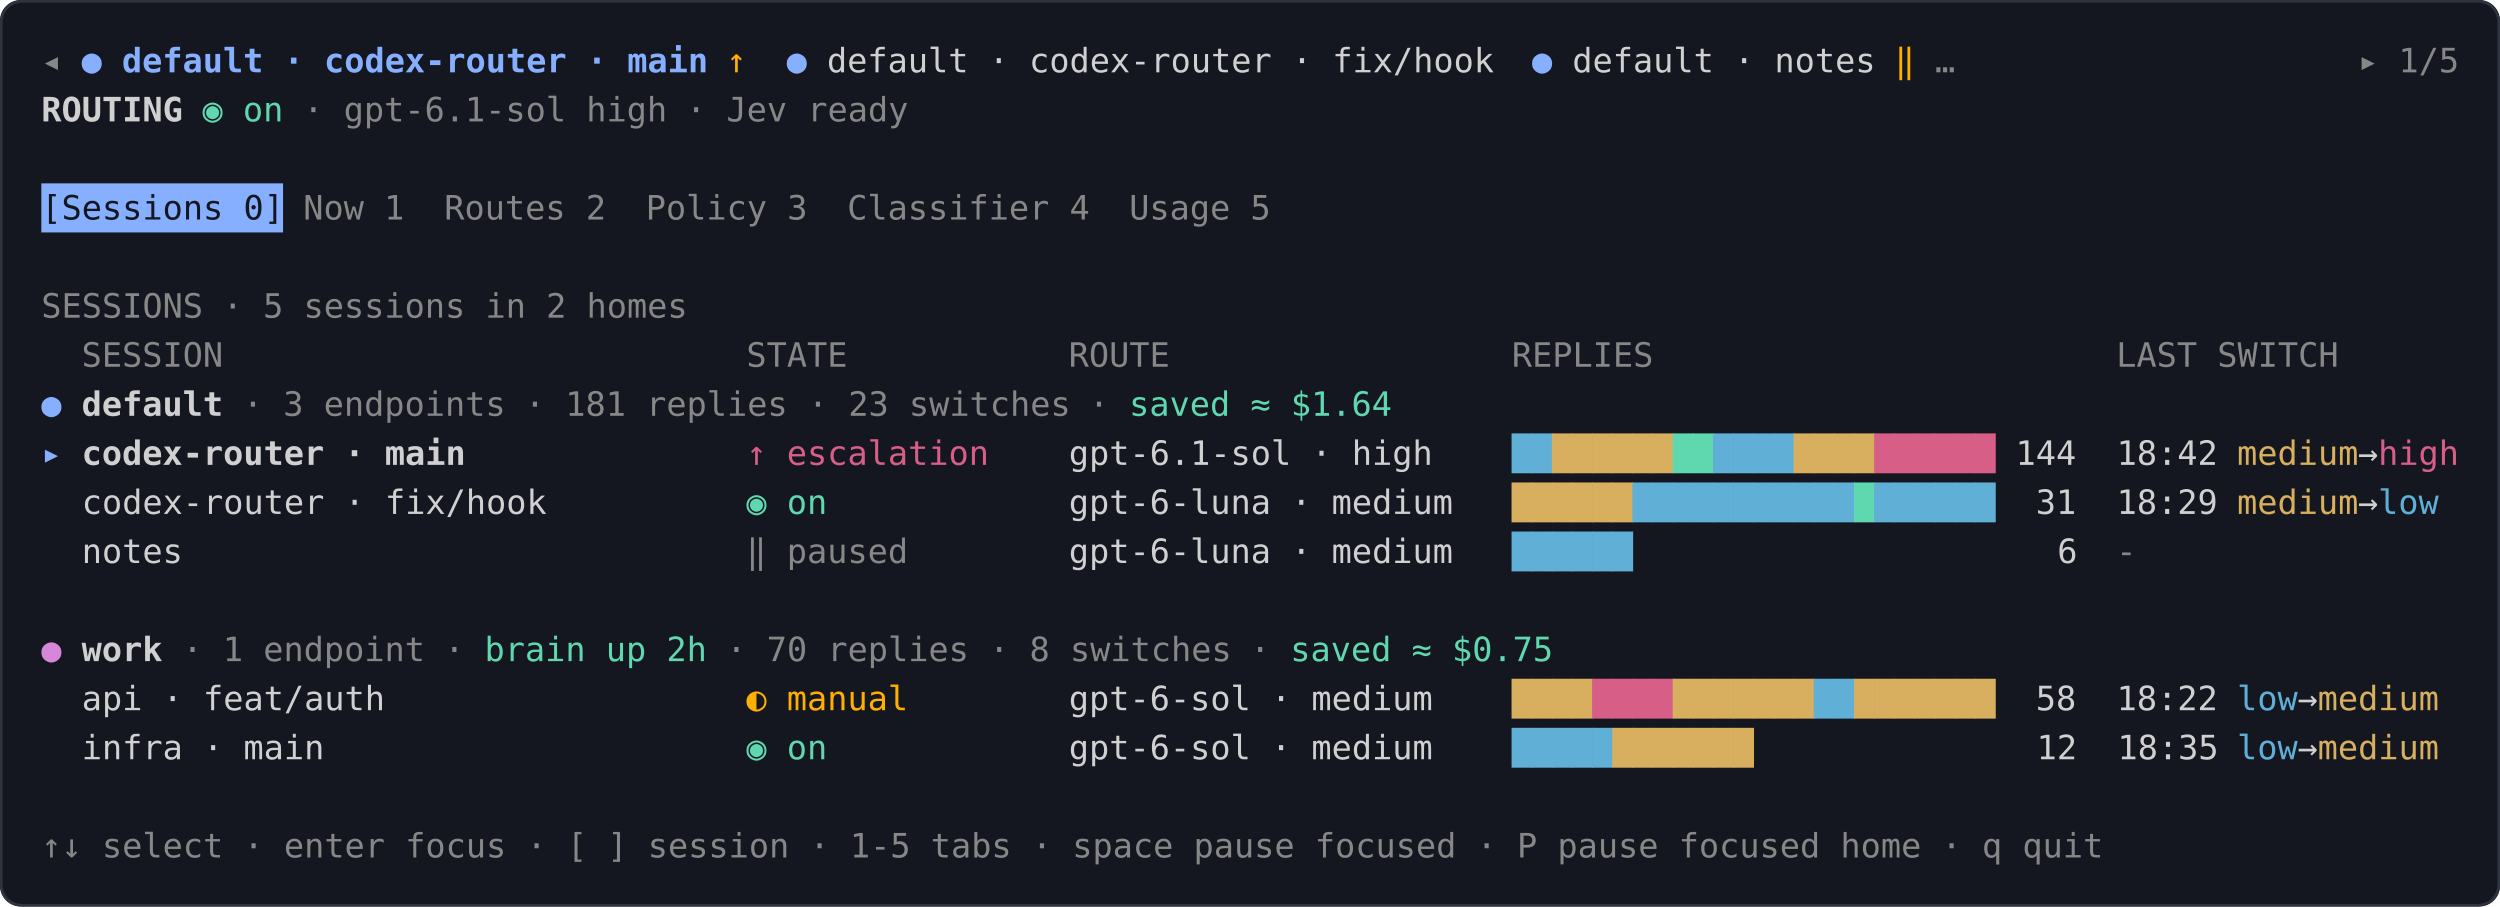
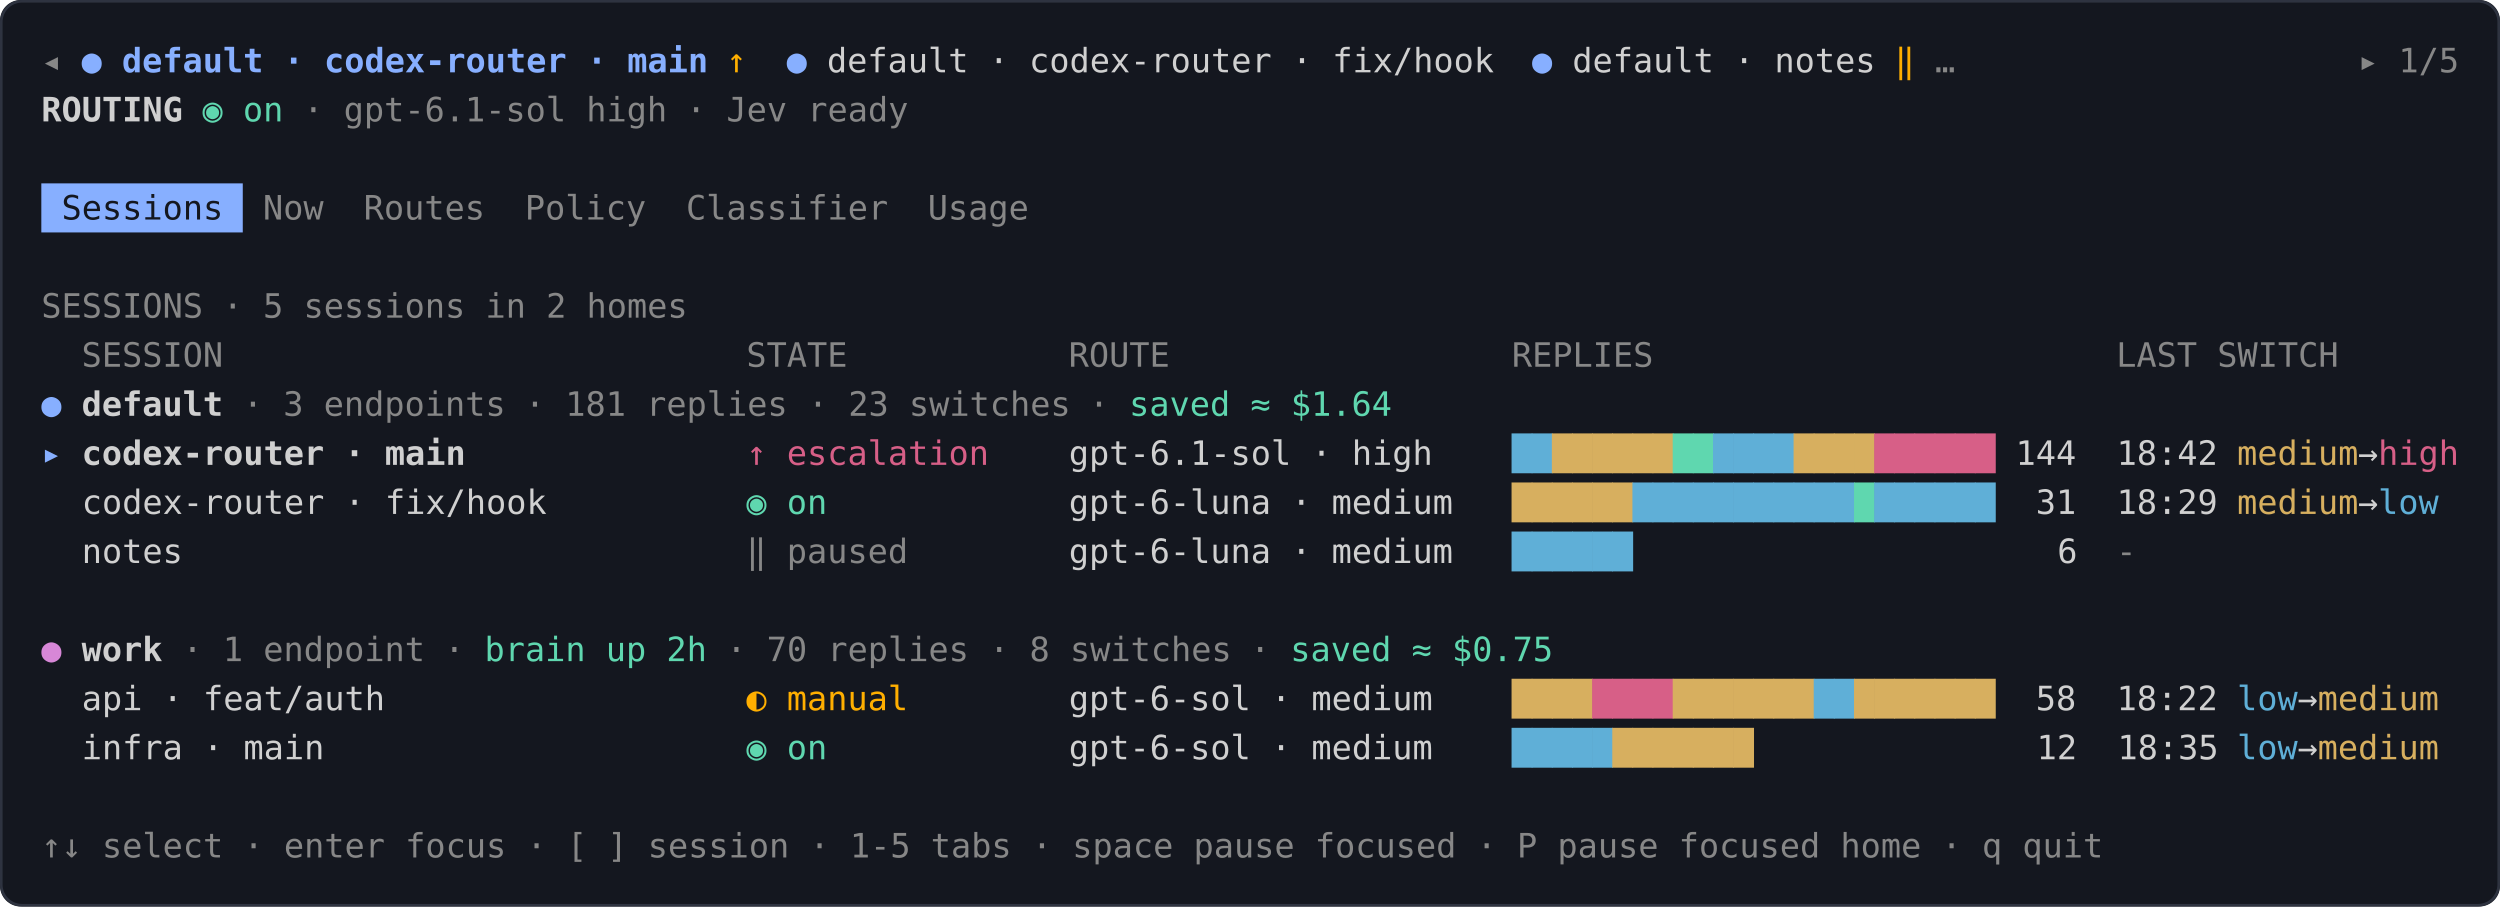
<svg xmlns="http://www.w3.org/2000/svg" viewBox="0 0 968 351" width="968" height="351" role="img" aria-labelledby="title desc">
  <style>text { font-family: ui-monospace, SFMono-Regular, Menlo, Consolas, 'DejaVu Sans Mono', monospace; font-size: 13px; }</style>
  <rect width="968" height="351" rx="8" fill="#14171f" />
  <rect x="0.5" y="0.5" width="967" height="350" rx="8" fill="none" stroke="#2e3340" />
  <text x="16.0" y="28.0" fill="#878787" xml:space="preserve">◂ </text>
  <text x="31.6" y="28.0" fill="#87afff" xml:space="preserve">● </text>
  <text x="47.2" y="28.0" fill="#87afff" font-weight="700" xml:space="preserve">default · codex-router · main</text>
  <text x="273.4" y="28.0" fill="#ffaf00" xml:space="preserve"> ↑</text>
  <text x="304.6" y="28.0" fill="#87afff" xml:space="preserve">● </text>
  <text x="320.2" y="28.0" fill="#d0d0d0" xml:space="preserve">default · codex-router · fix/hook</text>
  <text x="593.2" y="28.0" fill="#87afff" xml:space="preserve">● </text>
  <text x="608.8" y="28.0" fill="#d0d0d0" xml:space="preserve">default · notes</text>
  <text x="725.8" y="28.0" fill="#ffaf00" xml:space="preserve"> ‖</text>
  <text x="741.4" y="28.0" fill="#878787" xml:space="preserve"> …</text>
  <text x="905.2" y="28.0" fill="#878787" xml:space="preserve"> ▸ 1/5</text>
  <text x="16.0" y="47.0" fill="#d0d0d0" font-weight="700" xml:space="preserve">ROUTING</text>
  <text x="78.4" y="47.0" fill="#5fd7af" xml:space="preserve">◉ on</text>
  <text x="109.6" y="47.0" fill="#878787" xml:space="preserve"> · gpt-6.1-sol high</text>
  <text x="257.8" y="47.0" fill="#878787" xml:space="preserve"> · Jev ready</text>
-   <rect x="16.0" y="71.0" width="93.6" height="19" fill="#87afff" />
-   <text x="16.0" y="85.0" fill="#14171f" xml:space="preserve">[Sessions 0]</text>
-   <text x="109.6" y="85.0" fill="#878787" xml:space="preserve"> Now 1 </text>
-   <text x="164.2" y="85.0" fill="#878787" xml:space="preserve"> Routes 2 </text>
-   <text x="242.2" y="85.0" fill="#878787" xml:space="preserve"> Policy 3 </text>
-   <text x="320.2" y="85.0" fill="#878787" xml:space="preserve"> Classifier 4 </text>
-   <text x="429.4" y="85.0" fill="#878787" xml:space="preserve"> Usage 5 </text>
+   <rect x="16.0" y="71.0" width="78.0" height="19" fill="#87afff" />
+   <text x="16.0" y="85.0" fill="#14171f" xml:space="preserve"> Sessions </text>
+   <text x="94.0" y="85.0" fill="#878787" xml:space="preserve"> Now </text>
+   <text x="133.0" y="85.0" fill="#878787" xml:space="preserve"> Routes </text>
+   <text x="195.4" y="85.0" fill="#878787" xml:space="preserve"> Policy </text>
+   <text x="257.8" y="85.0" fill="#878787" xml:space="preserve"> Classifier </text>
+   <text x="351.4" y="85.0" fill="#878787" xml:space="preserve"> Usage </text>
  <text x="16.0" y="123.0" fill="#878787" xml:space="preserve">SESSIONS</text>
  <text x="78.4" y="123.0" fill="#878787" xml:space="preserve"> · 5 sessions in 2 homes</text>
  <text x="31.6" y="142.0" fill="#878787" xml:space="preserve">SESSION                        </text>
  <text x="289.0" y="142.0" fill="#878787" xml:space="preserve">STATE         </text>
  <text x="413.8" y="142.0" fill="#878787" xml:space="preserve">ROUTE               </text>
  <text x="585.4" y="142.0" fill="#878787" xml:space="preserve">REPLIES                     </text>
  <text x="819.4" y="142.0" fill="#878787" xml:space="preserve">LAST SWITCH</text>
  <text x="16.0" y="161.0" fill="#87afff" xml:space="preserve">● </text>
  <text x="31.6" y="161.0" fill="#d0d0d0" font-weight="700" xml:space="preserve">default</text>
  <text x="86.2" y="161.0" fill="#878787" xml:space="preserve"> · 3 endpoints</text>
  <text x="195.4" y="161.0" fill="#878787" xml:space="preserve"> · 181 replies · 23 switches</text>
  <text x="413.8" y="161.0" fill="#878787" xml:space="preserve"> · </text>
  <text x="437.2" y="161.0" fill="#5fd7af" xml:space="preserve">saved ≈ $1.64</text>
  <text x="16.0" y="180.0" fill="#87afff" xml:space="preserve">▸ </text>
  <text x="31.6" y="180.0" fill="#d0d0d0" font-weight="700" xml:space="preserve">codex-router · main            </text>
  <text x="289.0" y="180.0" fill="#d75f87" xml:space="preserve">↑ escalation  </text>
  <text x="398.2" y="180.0" fill="#d0d0d0" xml:space="preserve">  gpt-6.1-sol · high    </text>
  <text x="585.4" y="180.0" fill="#5fafd7" xml:space="preserve">█</text>
  <text x="593.2" y="180.0" fill="#5fafd7" xml:space="preserve">█</text>
  <text x="601.0" y="180.0" fill="#d7af5f" xml:space="preserve">█</text>
  <text x="608.8" y="180.0" fill="#d7af5f" xml:space="preserve">█</text>
  <text x="616.6" y="180.0" fill="#d7af5f" xml:space="preserve">█</text>
  <text x="624.4" y="180.0" fill="#d7af5f" xml:space="preserve">█</text>
  <text x="632.2" y="180.0" fill="#d7af5f" xml:space="preserve">█</text>
  <text x="640.0" y="180.0" fill="#d7af5f" xml:space="preserve">█</text>
  <text x="647.8" y="180.0" fill="#5fd7af" xml:space="preserve">█</text>
  <text x="655.6" y="180.0" fill="#5fd7af" xml:space="preserve">█</text>
  <text x="663.4" y="180.0" fill="#5fafd7" xml:space="preserve">█</text>
  <text x="671.2" y="180.0" fill="#5fafd7" xml:space="preserve">█</text>
  <text x="679.0" y="180.0" fill="#5fafd7" xml:space="preserve">█</text>
  <text x="686.8" y="180.0" fill="#5fafd7" xml:space="preserve">█</text>
  <text x="694.6" y="180.0" fill="#d7af5f" xml:space="preserve">█</text>
  <text x="702.4" y="180.0" fill="#d7af5f" xml:space="preserve">█</text>
  <text x="710.2" y="180.0" fill="#d7af5f" xml:space="preserve">█</text>
  <text x="718.0" y="180.0" fill="#d7af5f" xml:space="preserve">█</text>
  <text x="725.8" y="180.0" fill="#d75f87" xml:space="preserve">█</text>
  <text x="733.6" y="180.0" fill="#d75f87" xml:space="preserve">█</text>
  <text x="741.4" y="180.0" fill="#d75f87" xml:space="preserve">█</text>
  <text x="749.2" y="180.0" fill="#d75f87" xml:space="preserve">█</text>
  <text x="757.0" y="180.0" fill="#d75f87" xml:space="preserve">█</text>
  <text x="764.8" y="180.0" fill="#d75f87" xml:space="preserve">█</text>
  <text x="772.6" y="180.0" fill="#d0d0d0" xml:space="preserve"> 144  18:42 </text>
  <text x="866.2" y="180.0" fill="#d7af5f" xml:space="preserve">medium</text>
  <text x="913.0" y="180.0" fill="#d0d0d0" xml:space="preserve">→</text>
  <text x="920.8" y="180.0" fill="#d75f87" xml:space="preserve">high</text>
  <text x="16.0" y="199.0" fill="#d0d0d0" xml:space="preserve">  codex-router · fix/hook          </text>
  <text x="289.0" y="199.0" fill="#5fd7af" xml:space="preserve">◉ on          </text>
  <text x="398.2" y="199.0" fill="#d0d0d0" xml:space="preserve">  gpt-6-luna · medium   </text>
  <text x="585.4" y="199.0" fill="#d7af5f" xml:space="preserve">█</text>
  <text x="593.2" y="199.0" fill="#d7af5f" xml:space="preserve">█</text>
  <text x="601.0" y="199.0" fill="#d7af5f" xml:space="preserve">█</text>
  <text x="608.8" y="199.0" fill="#d7af5f" xml:space="preserve">█</text>
  <text x="616.6" y="199.0" fill="#d7af5f" xml:space="preserve">█</text>
  <text x="624.4" y="199.0" fill="#d7af5f" xml:space="preserve">█</text>
  <text x="632.2" y="199.0" fill="#5fafd7" xml:space="preserve">█</text>
  <text x="640.0" y="199.0" fill="#5fafd7" xml:space="preserve">█</text>
  <text x="647.8" y="199.0" fill="#5fafd7" xml:space="preserve">█</text>
  <text x="655.6" y="199.0" fill="#5fafd7" xml:space="preserve">█</text>
  <text x="663.4" y="199.0" fill="#5fafd7" xml:space="preserve">█</text>
  <text x="671.2" y="199.0" fill="#5fafd7" xml:space="preserve">█</text>
  <text x="679.0" y="199.0" fill="#5fafd7" xml:space="preserve">█</text>
  <text x="686.8" y="199.0" fill="#5fafd7" xml:space="preserve">█</text>
  <text x="694.6" y="199.0" fill="#5fafd7" xml:space="preserve">█</text>
  <text x="702.4" y="199.0" fill="#5fafd7" xml:space="preserve">█</text>
  <text x="710.2" y="199.0" fill="#5fafd7" xml:space="preserve">█</text>
  <text x="718.0" y="199.0" fill="#5fd7af" xml:space="preserve">█</text>
  <text x="725.8" y="199.0" fill="#5fafd7" xml:space="preserve">█</text>
  <text x="733.6" y="199.0" fill="#5fafd7" xml:space="preserve">█</text>
  <text x="741.4" y="199.0" fill="#5fafd7" xml:space="preserve">█</text>
  <text x="749.2" y="199.0" fill="#5fafd7" xml:space="preserve">█</text>
  <text x="757.0" y="199.0" fill="#5fafd7" xml:space="preserve">█</text>
  <text x="764.8" y="199.0" fill="#5fafd7" xml:space="preserve">█</text>
  <text x="772.6" y="199.0" fill="#d0d0d0" xml:space="preserve">  31  18:29 </text>
  <text x="866.2" y="199.0" fill="#d7af5f" xml:space="preserve">medium</text>
  <text x="913.0" y="199.0" fill="#d0d0d0" xml:space="preserve">→</text>
  <text x="920.8" y="199.0" fill="#5fafd7" xml:space="preserve">low</text>
  <text x="16.0" y="218.0" fill="#d0d0d0" xml:space="preserve">  notes                            </text>
  <text x="289.0" y="218.0" fill="#878787" xml:space="preserve">‖ paused      </text>
  <text x="398.2" y="218.0" fill="#d0d0d0" xml:space="preserve">  gpt-6-luna · medium   </text>
  <text x="585.4" y="218.0" fill="#5fafd7" xml:space="preserve">█</text>
  <text x="593.2" y="218.0" fill="#5fafd7" xml:space="preserve">█</text>
  <text x="601.0" y="218.0" fill="#5fafd7" xml:space="preserve">█</text>
  <text x="608.8" y="218.0" fill="#5fafd7" xml:space="preserve">█</text>
  <text x="616.6" y="218.0" fill="#5fafd7" xml:space="preserve">█</text>
  <text x="624.4" y="218.0" fill="#5fafd7" xml:space="preserve">█</text>
  <text x="632.2" y="218.0" fill="#d0d0d0" xml:space="preserve">                     6  </text>
  <text x="819.4" y="218.0" fill="#878787" xml:space="preserve">-</text>
  <text x="16.0" y="256.0" fill="#d787d7" xml:space="preserve">● </text>
  <text x="31.6" y="256.0" fill="#d0d0d0" font-weight="700" xml:space="preserve">work</text>
  <text x="62.8" y="256.0" fill="#878787" xml:space="preserve"> · 1 endpoint</text>
  <text x="164.2" y="256.0" fill="#878787" xml:space="preserve"> · </text>
  <text x="187.6" y="256.0" fill="#5fd7af" xml:space="preserve">brain up 2h</text>
  <text x="273.4" y="256.0" fill="#878787" xml:space="preserve"> · 70 replies · 8 switches</text>
  <text x="476.2" y="256.0" fill="#878787" xml:space="preserve"> · </text>
  <text x="499.6" y="256.0" fill="#5fd7af" xml:space="preserve">saved ≈ $0.75</text>
  <text x="16.0" y="275.0" fill="#d0d0d0" xml:space="preserve">  api · feat/auth                  </text>
  <text x="289.0" y="275.0" fill="#ffaf00" xml:space="preserve">◐ manual      </text>
  <text x="398.2" y="275.0" fill="#d0d0d0" xml:space="preserve">  gpt-6-sol · medium    </text>
  <text x="585.4" y="275.0" fill="#d7af5f" xml:space="preserve">█</text>
  <text x="593.2" y="275.0" fill="#d7af5f" xml:space="preserve">█</text>
  <text x="601.0" y="275.0" fill="#d7af5f" xml:space="preserve">█</text>
  <text x="608.8" y="275.0" fill="#d7af5f" xml:space="preserve">█</text>
  <text x="616.6" y="275.0" fill="#d75f87" xml:space="preserve">█</text>
  <text x="624.4" y="275.0" fill="#d75f87" xml:space="preserve">█</text>
  <text x="632.2" y="275.0" fill="#d75f87" xml:space="preserve">█</text>
  <text x="640.0" y="275.0" fill="#d75f87" xml:space="preserve">█</text>
  <text x="647.8" y="275.0" fill="#d7af5f" xml:space="preserve">█</text>
  <text x="655.6" y="275.0" fill="#d7af5f" xml:space="preserve">█</text>
  <text x="663.4" y="275.0" fill="#d7af5f" xml:space="preserve">█</text>
  <text x="671.2" y="275.0" fill="#d7af5f" xml:space="preserve">█</text>
  <text x="679.0" y="275.0" fill="#d7af5f" xml:space="preserve">█</text>
  <text x="686.8" y="275.0" fill="#d7af5f" xml:space="preserve">█</text>
  <text x="694.6" y="275.0" fill="#d7af5f" xml:space="preserve">█</text>
  <text x="702.4" y="275.0" fill="#5fafd7" xml:space="preserve">█</text>
  <text x="710.2" y="275.0" fill="#5fafd7" xml:space="preserve">█</text>
  <text x="718.0" y="275.0" fill="#d7af5f" xml:space="preserve">█</text>
  <text x="725.8" y="275.0" fill="#d7af5f" xml:space="preserve">█</text>
  <text x="733.6" y="275.0" fill="#d7af5f" xml:space="preserve">█</text>
  <text x="741.4" y="275.0" fill="#d7af5f" xml:space="preserve">█</text>
  <text x="749.2" y="275.0" fill="#d7af5f" xml:space="preserve">█</text>
  <text x="757.0" y="275.0" fill="#d7af5f" xml:space="preserve">█</text>
  <text x="764.8" y="275.0" fill="#d7af5f" xml:space="preserve">█</text>
  <text x="772.6" y="275.0" fill="#d0d0d0" xml:space="preserve">  58  18:22 </text>
  <text x="866.2" y="275.0" fill="#5fafd7" xml:space="preserve">low</text>
  <text x="889.6" y="275.0" fill="#d0d0d0" xml:space="preserve">→</text>
  <text x="897.4" y="275.0" fill="#d7af5f" xml:space="preserve">medium</text>
  <text x="16.0" y="294.0" fill="#d0d0d0" xml:space="preserve">  infra · main                     </text>
  <text x="289.0" y="294.0" fill="#5fd7af" xml:space="preserve">◉ on          </text>
  <text x="398.2" y="294.0" fill="#d0d0d0" xml:space="preserve">  gpt-6-sol · medium    </text>
  <text x="585.4" y="294.0" fill="#5fafd7" xml:space="preserve">█</text>
  <text x="593.2" y="294.0" fill="#5fafd7" xml:space="preserve">█</text>
  <text x="601.0" y="294.0" fill="#5fafd7" xml:space="preserve">█</text>
  <text x="608.8" y="294.0" fill="#5fafd7" xml:space="preserve">█</text>
  <text x="616.6" y="294.0" fill="#5fafd7" xml:space="preserve">█</text>
  <text x="624.4" y="294.0" fill="#d7af5f" xml:space="preserve">█</text>
  <text x="632.2" y="294.0" fill="#d7af5f" xml:space="preserve">█</text>
  <text x="640.0" y="294.0" fill="#d7af5f" xml:space="preserve">█</text>
  <text x="647.8" y="294.0" fill="#d7af5f" xml:space="preserve">█</text>
  <text x="655.6" y="294.0" fill="#d7af5f" xml:space="preserve">█</text>
  <text x="663.4" y="294.0" fill="#d7af5f" xml:space="preserve">█</text>
  <text x="671.2" y="294.0" fill="#d7af5f" xml:space="preserve">█</text>
  <text x="679.0" y="294.0" fill="#d0d0d0" xml:space="preserve">              12  18:35 </text>
  <text x="866.2" y="294.0" fill="#5fafd7" xml:space="preserve">low</text>
  <text x="889.6" y="294.0" fill="#d0d0d0" xml:space="preserve">→</text>
  <text x="897.4" y="294.0" fill="#d7af5f" xml:space="preserve">medium</text>
  <text x="16.0" y="332.0" fill="#878787" xml:space="preserve">↑↓ select · enter focus · [ ] session · 1-5 tabs · space pause focused · P pause focused home · q quit</text>
</svg>
